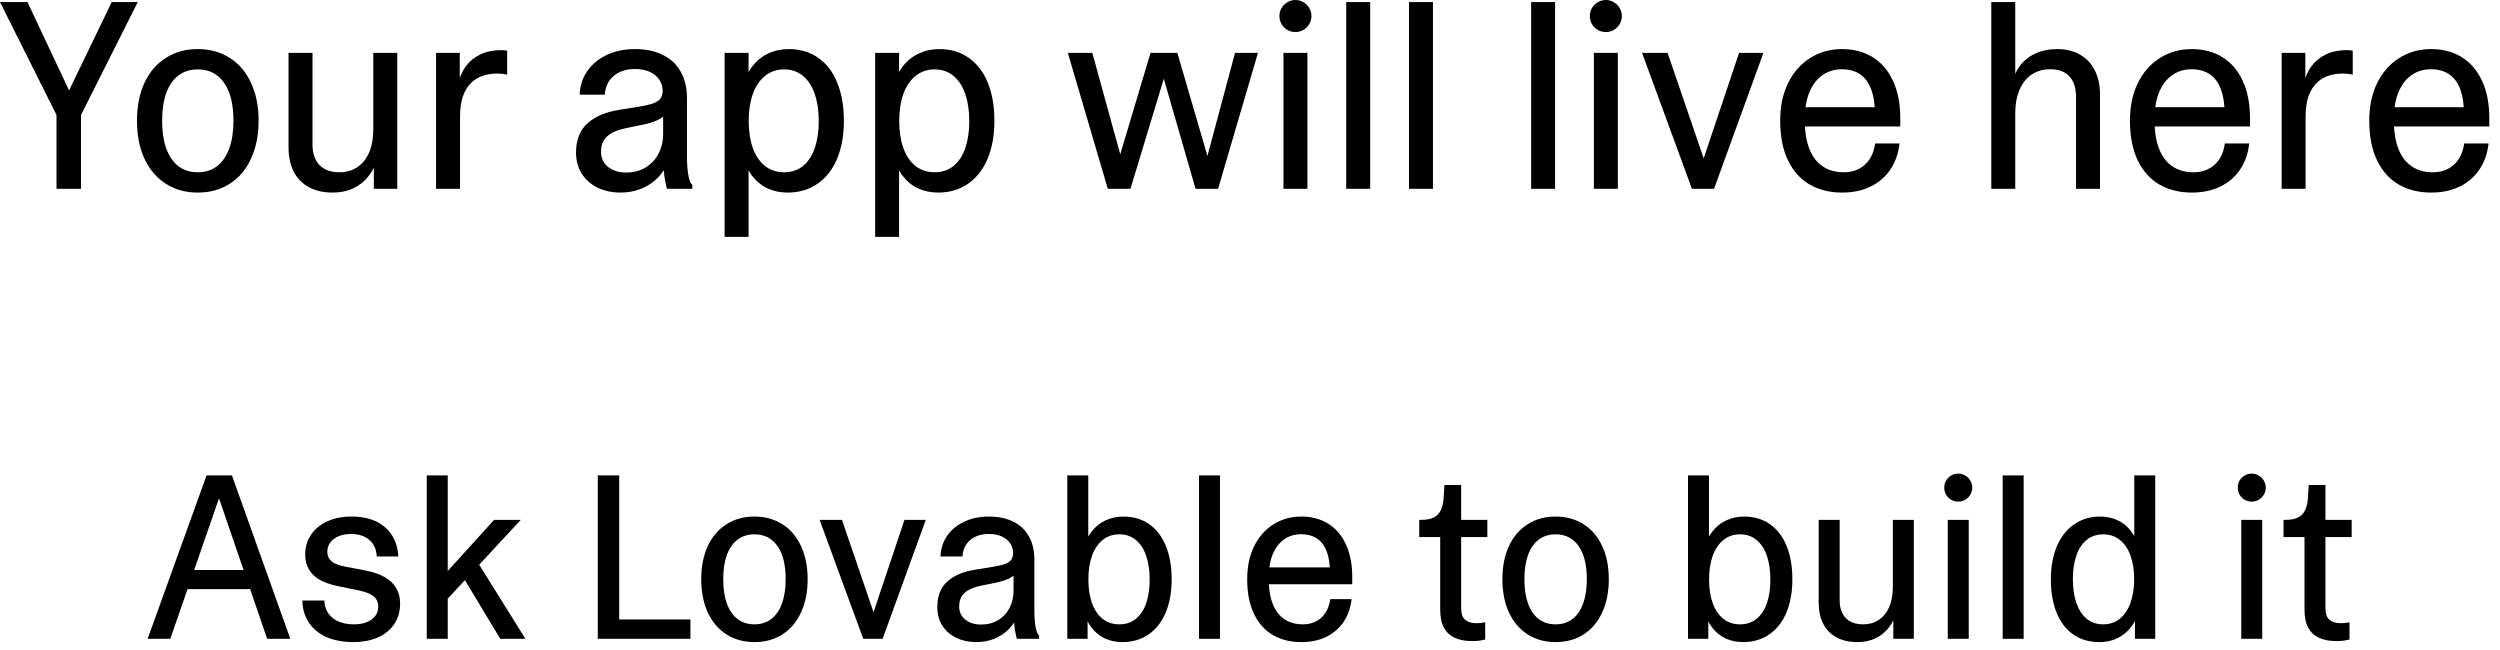
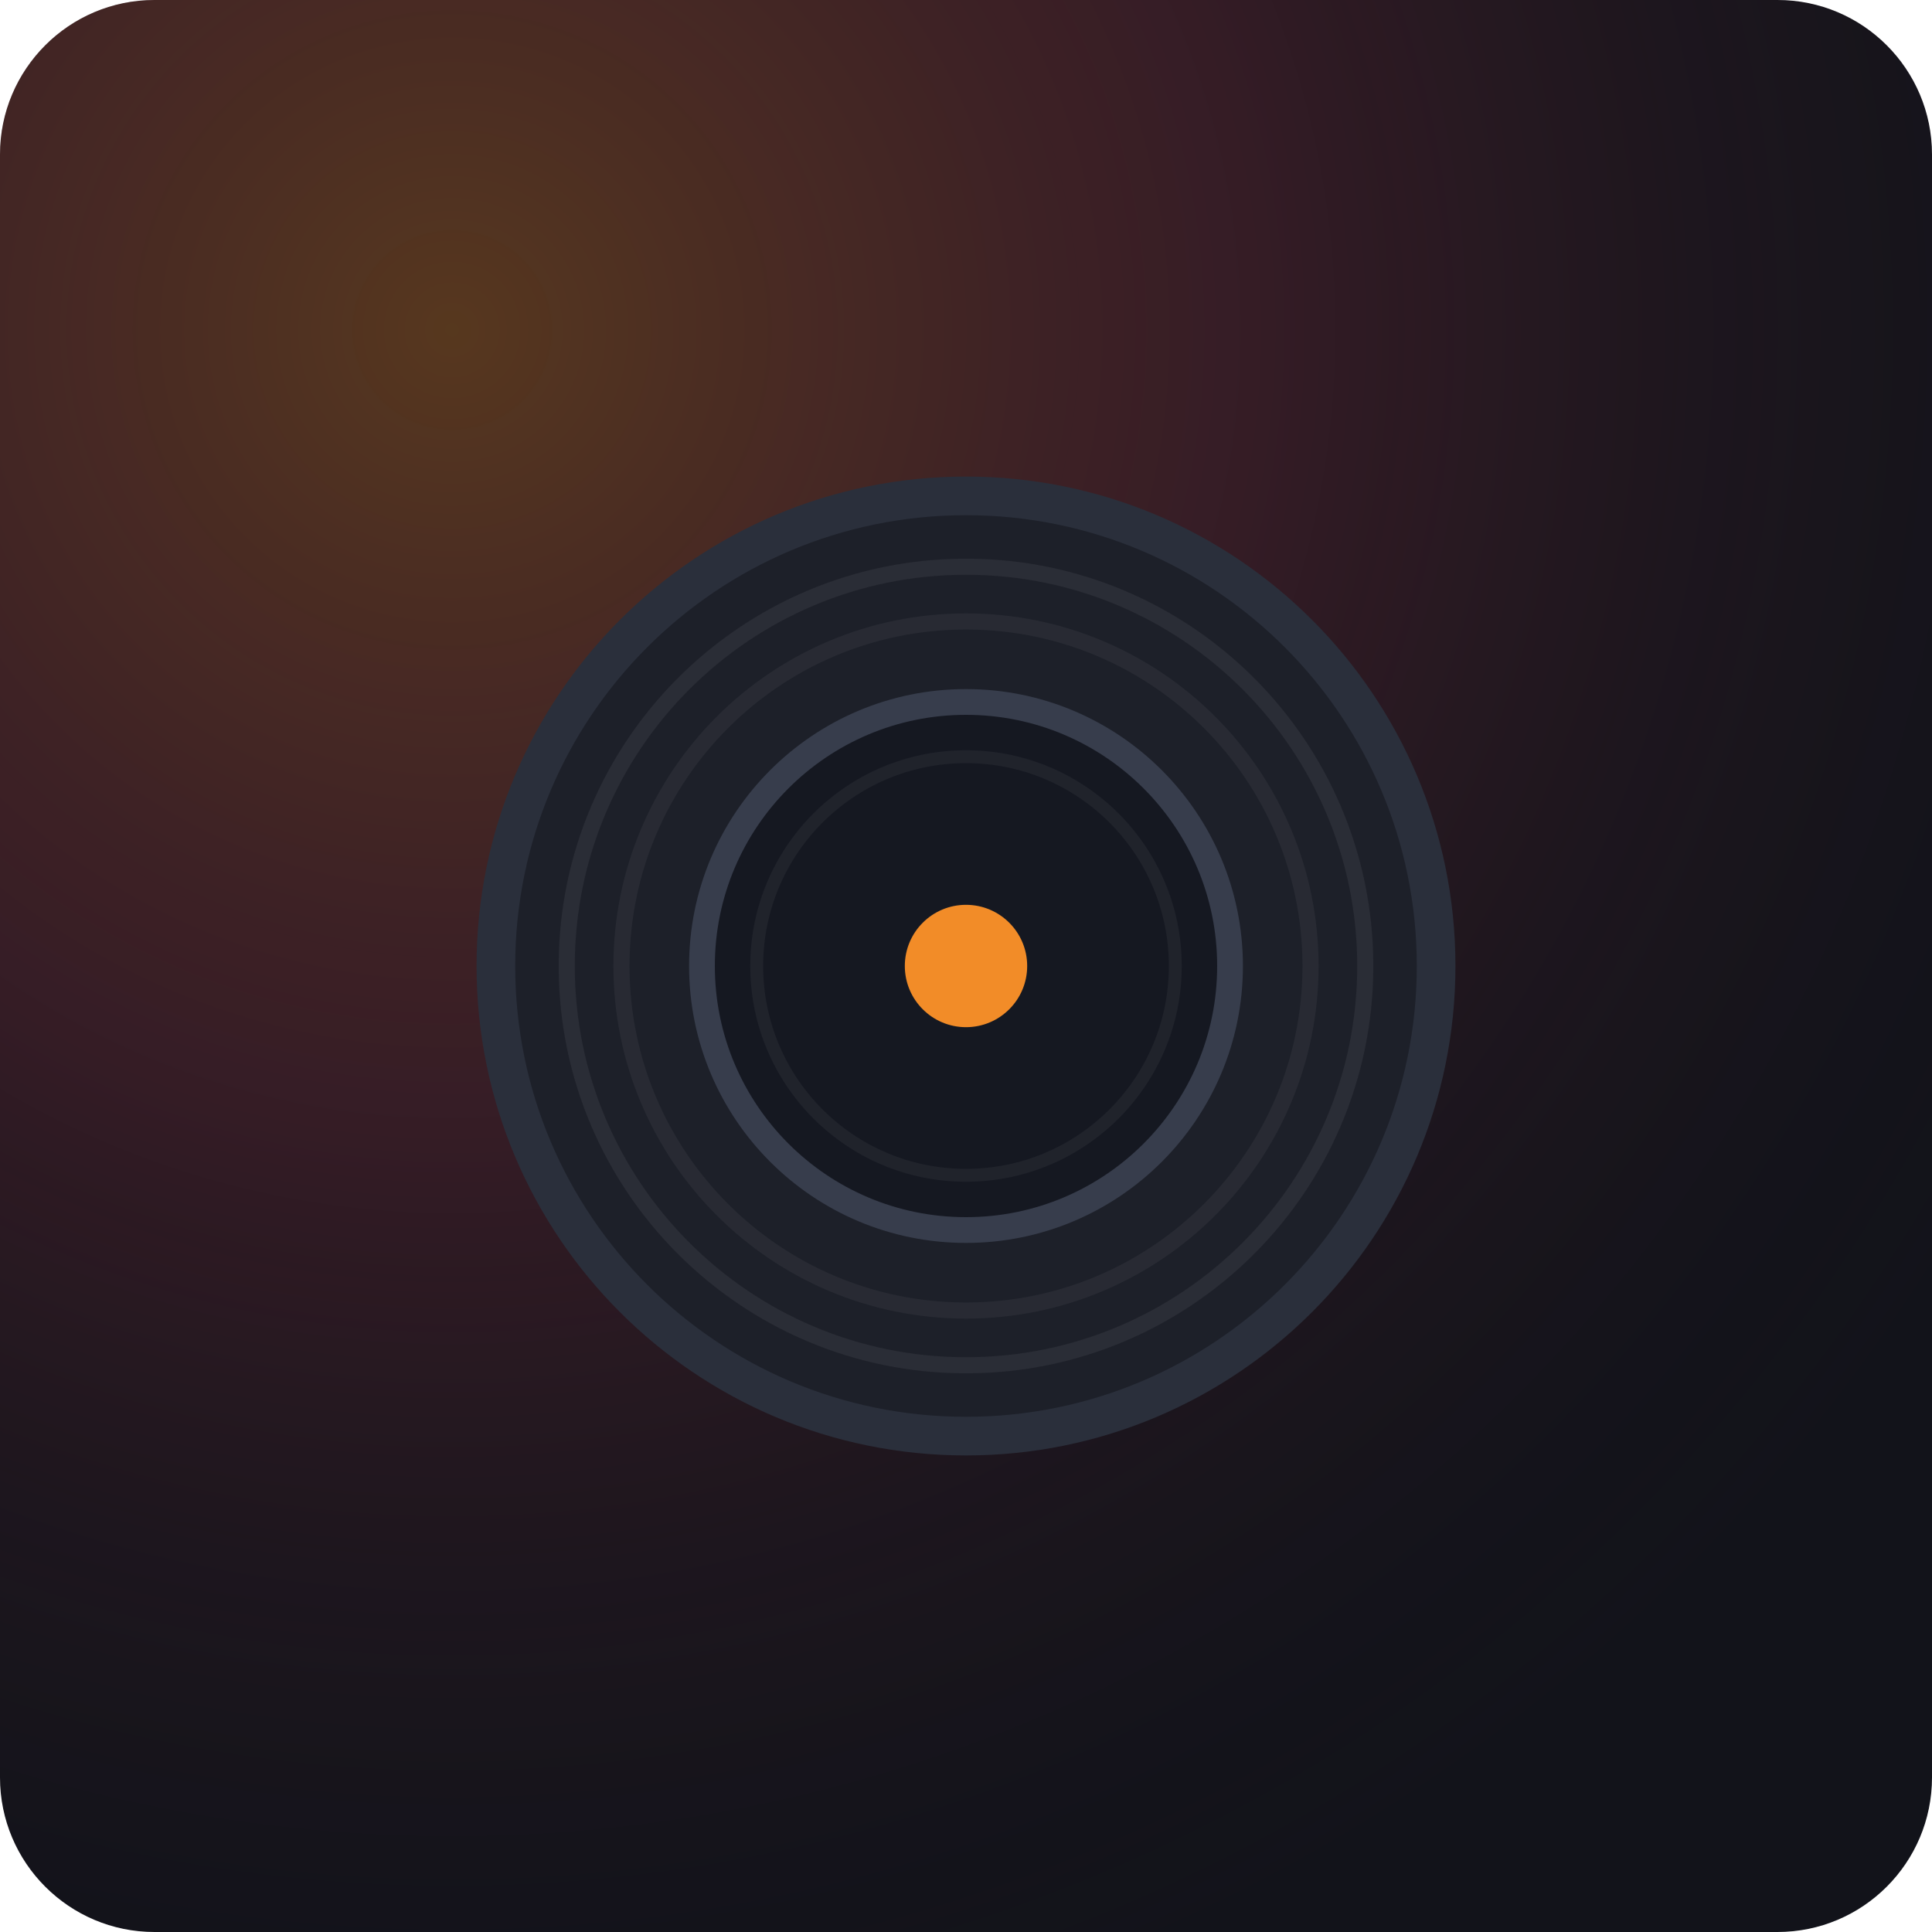
- <svg xmlns="http://www.w3.org/2000/svg" width="150" height="39" viewBox="0 0 150 39" fill="none">
-   <path d="M145.867 11.555C145.143 11.555 144.503 11.398 143.945 11.086C143.388 10.768 142.951 10.287 142.633 9.641C142.315 8.995 142.156 8.193 142.156 7.234C142.156 6.375 142.315 5.622 142.633 4.977C142.956 4.326 143.398 3.826 143.961 3.477C144.523 3.122 145.159 2.945 145.867 2.945C146.565 2.945 147.177 3.107 147.703 3.43C148.229 3.753 148.635 4.227 148.922 4.852C149.214 5.471 149.359 6.221 149.359 7.102C149.359 7.263 149.359 7.424 149.359 7.586H142.891V6.43H148.539L147.836 6.812C147.836 6.219 147.758 5.724 147.602 5.328C147.451 4.932 147.227 4.638 146.93 4.445C146.638 4.253 146.279 4.156 145.852 4.156C145.419 4.156 145.036 4.271 144.703 4.5C144.37 4.729 144.107 5.068 143.914 5.516C143.727 5.964 143.633 6.503 143.633 7.133V7.219C143.633 7.911 143.727 8.49 143.914 8.953C144.102 9.417 144.37 9.763 144.719 9.992C145.068 10.221 145.484 10.336 145.969 10.336C146.474 10.336 146.893 10.188 147.227 9.891C147.565 9.589 147.773 9.161 147.852 8.609H149.312C149.25 9.193 149.073 9.706 148.781 10.148C148.49 10.591 148.094 10.938 147.594 11.188C147.099 11.432 146.523 11.555 145.867 11.555Z" fill="black" />
-   <path d="M136.898 3.172H138.32V5.133L138.211 5.086C138.294 4.669 138.448 4.305 138.672 3.992C138.901 3.68 139.195 3.438 139.555 3.266C139.914 3.094 140.328 3.008 140.797 3.008C140.917 3.008 141.039 3.018 141.164 3.039V4.477C141.065 4.456 140.969 4.44 140.875 4.43C140.781 4.419 140.682 4.414 140.578 4.414C140.099 4.414 139.693 4.51 139.359 4.703C139.026 4.896 138.771 5.185 138.594 5.57C138.422 5.951 138.336 6.424 138.336 6.992V11.328H136.898V3.172Z" fill="black" />
-   <path d="M131.508 11.555C130.784 11.555 130.143 11.398 129.586 11.086C129.029 10.768 128.591 10.287 128.273 9.641C127.956 8.995 127.797 8.193 127.797 7.234C127.797 6.375 127.956 5.622 128.273 4.977C128.596 4.326 129.039 3.826 129.602 3.477C130.164 3.122 130.799 2.945 131.508 2.945C132.206 2.945 132.818 3.107 133.344 3.43C133.87 3.753 134.276 4.227 134.562 4.852C134.854 5.471 135 6.221 135 7.102C135 7.263 135 7.424 135 7.586H128.531V6.43H134.18L133.477 6.812C133.477 6.219 133.398 5.724 133.242 5.328C133.091 4.932 132.867 4.638 132.57 4.445C132.279 4.253 131.919 4.156 131.492 4.156C131.06 4.156 130.677 4.271 130.344 4.5C130.01 4.729 129.747 5.068 129.555 5.516C129.367 5.964 129.273 6.503 129.273 7.133V7.219C129.273 7.911 129.367 8.49 129.555 8.953C129.742 9.417 130.01 9.763 130.359 9.992C130.708 10.221 131.125 10.336 131.609 10.336C132.115 10.336 132.534 10.188 132.867 9.891C133.206 9.589 133.414 9.161 133.492 8.609H134.953C134.891 9.193 134.714 9.706 134.422 10.148C134.13 10.591 133.734 10.938 133.234 11.188C132.74 11.432 132.164 11.555 131.508 11.555Z" fill="black" />
-   <path d="M119.477 0.125H120.914V5.664L120.703 5.055C120.802 4.622 120.971 4.247 121.211 3.93C121.456 3.612 121.766 3.37 122.141 3.203C122.516 3.031 122.943 2.945 123.422 2.945C123.958 2.945 124.419 3.057 124.805 3.281C125.195 3.505 125.492 3.823 125.695 4.234C125.898 4.641 126 5.117 126 5.664V11.328H124.562V5.82C124.562 5.284 124.43 4.872 124.164 4.586C123.904 4.299 123.518 4.156 123.008 4.156C122.596 4.156 122.232 4.258 121.914 4.461C121.602 4.664 121.357 4.969 121.18 5.375C121.003 5.776 120.914 6.263 120.914 6.836V11.328H119.477V0.125Z" fill="black" />
-   <path d="M110.523 11.555C109.799 11.555 109.159 11.398 108.602 11.086C108.044 10.768 107.607 10.287 107.289 9.641C106.971 8.995 106.812 8.193 106.812 7.234C106.812 6.375 106.971 5.622 107.289 4.977C107.612 4.326 108.055 3.826 108.617 3.477C109.18 3.122 109.815 2.945 110.523 2.945C111.221 2.945 111.833 3.107 112.359 3.43C112.885 3.753 113.292 4.227 113.578 4.852C113.87 5.471 114.016 6.221 114.016 7.102C114.016 7.263 114.016 7.424 114.016 7.586H107.547V6.43H113.195L112.492 6.812C112.492 6.219 112.414 5.724 112.258 5.328C112.107 4.932 111.883 4.638 111.586 4.445C111.294 4.253 110.935 4.156 110.508 4.156C110.076 4.156 109.693 4.271 109.359 4.5C109.026 4.729 108.763 5.068 108.57 5.516C108.383 5.964 108.289 6.503 108.289 7.133V7.219C108.289 7.911 108.383 8.49 108.57 8.953C108.758 9.417 109.026 9.763 109.375 9.992C109.724 10.221 110.141 10.336 110.625 10.336C111.13 10.336 111.549 10.188 111.883 9.891C112.221 9.589 112.43 9.161 112.508 8.609H113.969C113.906 9.193 113.729 9.706 113.438 10.148C113.146 10.591 112.75 10.938 112.25 11.188C111.755 11.432 111.18 11.555 110.523 11.555Z" fill="black" />
-   <path d="M98.523 3.172H100.055L102.359 9.906H102.086L104.344 3.172H105.805L102.844 11.328H101.516L98.523 3.172Z" fill="black" />
-   <path d="M95.633 3.172H97.07V11.328H95.633V3.172ZM96.352 1.922C96.18 1.922 96.018 1.88 95.867 1.797C95.721 1.708 95.604 1.591 95.516 1.445C95.432 1.294 95.391 1.133 95.391 0.961C95.391 0.789 95.432 0.63 95.516 0.484C95.604 0.333 95.721 0.216 95.867 0.133C96.018 0.044 96.18 0 96.352 0C96.523 0 96.682 0.044 96.828 0.133C96.979 0.216 97.096 0.333 97.18 0.484C97.268 0.63 97.312 0.789 97.312 0.961C97.312 1.133 97.268 1.294 97.18 1.445C97.096 1.591 96.979 1.708 96.828 1.797C96.682 1.88 96.523 1.922 96.352 1.922Z" fill="black" />
-   <path d="M91.867 0.125H93.305V11.328H91.867V0.125Z" fill="black" />
-   <path d="M84.539 0.125H85.977V11.328H84.539V0.125Z" fill="black" />
-   <path d="M80.773 0.125H82.211V11.328H80.773V0.125Z" fill="black" />
-   <path d="M77.008 3.172H78.445V11.328H77.008V3.172ZM77.727 1.922C77.555 1.922 77.393 1.88 77.242 1.797C77.096 1.708 76.979 1.591 76.891 1.445C76.807 1.294 76.766 1.133 76.766 0.961C76.766 0.789 76.807 0.63 76.891 0.484C76.979 0.333 77.096 0.216 77.242 0.133C77.393 0.044 77.555 0 77.727 0C77.898 0 78.057 0.044 78.203 0.133C78.354 0.216 78.471 0.333 78.555 0.484C78.643 0.63 78.688 0.789 78.688 0.961C78.688 1.133 78.643 1.294 78.555 1.445C78.471 1.591 78.354 1.708 78.203 1.797C78.057 1.88 77.898 1.922 77.727 1.922Z" fill="black" />
-   <path d="M64.07 3.172H65.539L67.508 10.32H66.898L69.031 3.172H70.641L72.727 10.32H72.188L74.102 3.172H75.477L73.086 11.328H71.734L69.508 3.617H70.164L67.828 11.328H66.469L64.07 3.172Z" fill="black" />
-   <path d="M56.289 11.555C55.852 11.555 55.45 11.471 55.086 11.305C54.727 11.138 54.417 10.885 54.156 10.547C53.901 10.208 53.711 9.786 53.586 9.281L53.898 9.602V11.328H52.508V3.172H53.945V4.992L53.602 5.219C53.711 4.745 53.896 4.339 54.156 4C54.417 3.656 54.734 3.396 55.109 3.219C55.49 3.036 55.904 2.945 56.352 2.945C57.044 2.945 57.638 3.122 58.133 3.477C58.633 3.826 59.013 4.326 59.273 4.977C59.534 5.622 59.664 6.38 59.664 7.25C59.664 8.115 59.529 8.872 59.258 9.523C58.987 10.169 58.596 10.669 58.086 11.023C57.575 11.378 56.977 11.555 56.289 11.555ZM56.078 10.336C56.526 10.336 56.906 10.208 57.219 9.953C57.531 9.693 57.766 9.333 57.922 8.875C58.078 8.411 58.156 7.875 58.156 7.266C58.156 6.656 58.078 6.12 57.922 5.656C57.766 5.188 57.531 4.823 57.219 4.562C56.906 4.297 56.526 4.164 56.078 4.164C55.63 4.164 55.245 4.297 54.922 4.562C54.604 4.823 54.362 5.188 54.195 5.656C54.034 6.12 53.953 6.656 53.953 7.266C53.953 7.87 54.034 8.404 54.195 8.867C54.362 9.331 54.604 9.693 54.922 9.953C55.245 10.208 55.63 10.336 56.078 10.336ZM52.508 9.664H53.945V14.211H52.508V9.664Z" fill="black" />
-   <path d="M47.258 11.555C46.82 11.555 46.419 11.471 46.055 11.305C45.695 11.138 45.385 10.885 45.125 10.547C44.87 10.208 44.68 9.786 44.555 9.281L44.867 9.602V11.328H43.477V3.172H44.914V4.992L44.57 5.219C44.68 4.745 44.865 4.339 45.125 4C45.385 3.656 45.703 3.396 46.078 3.219C46.458 3.036 46.872 2.945 47.32 2.945C48.013 2.945 48.607 3.122 49.102 3.477C49.602 3.826 49.982 4.326 50.242 4.977C50.503 5.622 50.633 6.38 50.633 7.25C50.633 8.115 50.497 8.872 50.227 9.523C49.956 10.169 49.565 10.669 49.055 11.023C48.544 11.378 47.945 11.555 47.258 11.555ZM47.047 10.336C47.495 10.336 47.875 10.208 48.188 9.953C48.5 9.693 48.734 9.333 48.891 8.875C49.047 8.411 49.125 7.875 49.125 7.266C49.125 6.656 49.047 6.12 48.891 5.656C48.734 5.188 48.5 4.823 48.188 4.562C47.875 4.297 47.495 4.164 47.047 4.164C46.599 4.164 46.214 4.297 45.891 4.562C45.573 4.823 45.331 5.188 45.164 5.656C45.003 6.12 44.922 6.656 44.922 7.266C44.922 7.87 45.003 8.404 45.164 8.867C45.331 9.331 45.573 9.693 45.891 9.953C46.214 10.208 46.599 10.336 47.047 10.336ZM43.477 9.664H44.914V14.211H43.477V9.664Z" fill="black" />
-   <path d="M37.234 11.555C36.729 11.555 36.273 11.458 35.867 11.266C35.461 11.068 35.141 10.787 34.906 10.422C34.677 10.057 34.562 9.633 34.562 9.148C34.562 8.404 34.786 7.826 35.234 7.414C35.688 6.997 36.32 6.724 37.133 6.594L38.43 6.383C38.763 6.326 39.023 6.263 39.211 6.195C39.398 6.122 39.536 6.029 39.625 5.914C39.714 5.794 39.758 5.635 39.758 5.438C39.758 5.219 39.698 5.01 39.578 4.812C39.458 4.615 39.273 4.453 39.023 4.328C38.773 4.203 38.464 4.141 38.094 4.141C37.573 4.141 37.148 4.279 36.82 4.555C36.497 4.826 36.32 5.201 36.289 5.68H34.781C34.797 5.159 34.945 4.693 35.227 4.281C35.508 3.865 35.896 3.539 36.391 3.305C36.885 3.065 37.453 2.945 38.094 2.945C38.745 2.945 39.305 3.062 39.773 3.297C40.242 3.526 40.599 3.862 40.844 4.305C41.094 4.747 41.219 5.276 41.219 5.891V9.438C41.219 9.818 41.245 10.169 41.297 10.492C41.354 10.81 41.435 11.013 41.539 11.102V11.328H40.016C39.953 11.104 39.901 10.844 39.859 10.547C39.823 10.245 39.805 9.951 39.805 9.664L40.062 9.742C39.938 10.081 39.74 10.388 39.469 10.664C39.198 10.94 38.87 11.159 38.484 11.32C38.099 11.477 37.682 11.555 37.234 11.555ZM37.555 10.352C38.008 10.352 38.404 10.25 38.742 10.047C39.081 9.839 39.339 9.56 39.516 9.211C39.698 8.857 39.789 8.464 39.789 8.031V6.812L39.953 6.836C39.802 7.008 39.609 7.143 39.375 7.242C39.146 7.341 38.836 7.43 38.445 7.508L37.586 7.68C37.06 7.789 36.675 7.956 36.43 8.18C36.185 8.398 36.062 8.706 36.062 9.102C36.062 9.482 36.203 9.786 36.484 10.016C36.771 10.24 37.128 10.352 37.555 10.352Z" fill="black" />
-   <path d="M26.164 3.172H27.586V5.133L27.477 5.086C27.56 4.669 27.713 4.305 27.938 3.992C28.167 3.68 28.461 3.438 28.82 3.266C29.18 3.094 29.594 3.008 30.062 3.008C30.182 3.008 30.305 3.018 30.43 3.039V4.477C30.331 4.456 30.234 4.44 30.141 4.43C30.047 4.419 29.948 4.414 29.844 4.414C29.365 4.414 28.958 4.51 28.625 4.703C28.292 4.896 28.037 5.185 27.859 5.57C27.688 5.951 27.602 6.424 27.602 6.992V11.328H26.164V3.172Z" fill="black" />
-   <path d="M19.969 11.555C19.417 11.555 18.94 11.448 18.539 11.234C18.143 11.021 17.838 10.711 17.625 10.305C17.417 9.898 17.312 9.409 17.312 8.836V3.172H18.75V8.672C18.75 9.198 18.888 9.607 19.164 9.898C19.44 10.19 19.841 10.336 20.367 10.336C20.768 10.336 21.12 10.237 21.422 10.039C21.729 9.841 21.969 9.549 22.141 9.164C22.312 8.773 22.398 8.299 22.398 7.742V3.172H23.836V11.328H22.43V8.836L22.672 9.438C22.552 9.87 22.367 10.245 22.117 10.562C21.872 10.88 21.568 11.125 21.203 11.297C20.838 11.469 20.427 11.555 19.969 11.555Z" fill="black" />
-   <path d="M11.867 11.555C11.138 11.555 10.497 11.378 9.945 11.023C9.393 10.669 8.966 10.167 8.664 9.516C8.367 8.865 8.219 8.107 8.219 7.242C8.219 6.378 8.367 5.622 8.664 4.977C8.966 4.326 9.393 3.826 9.945 3.477C10.497 3.122 11.138 2.945 11.867 2.945C12.596 2.945 13.237 3.122 13.789 3.477C14.341 3.826 14.766 4.326 15.062 4.977C15.365 5.622 15.516 6.378 15.516 7.242C15.516 8.107 15.365 8.865 15.062 9.516C14.766 10.167 14.341 10.669 13.789 11.023C13.237 11.378 12.596 11.555 11.867 11.555ZM11.867 10.336C12.315 10.336 12.698 10.216 13.016 9.977C13.338 9.732 13.583 9.378 13.75 8.914C13.922 8.451 14.008 7.893 14.008 7.242C14.008 6.263 13.82 5.505 13.445 4.969C13.07 4.432 12.544 4.164 11.867 4.164C11.419 4.164 11.034 4.284 10.711 4.523C10.393 4.763 10.148 5.115 9.977 5.578C9.81 6.036 9.727 6.591 9.727 7.242C9.727 7.893 9.81 8.451 9.977 8.914C10.148 9.378 10.393 9.732 10.711 9.977C11.034 10.216 11.419 10.336 11.867 10.336Z" fill="black" />
-   <path d="M3.391 6.18L3.711 7.539L0 0.125H1.648L4.414 6H3.867L6.703 0.125H8.266L4.539 7.539L4.859 6.18V11.328H3.391V6.18Z" fill="black" />
-   <path d="M140.19 38.465C139.789 38.465 139.448 38.403 139.165 38.28C138.882 38.157 138.661 37.957 138.502 37.679C138.347 37.396 138.27 37.029 138.27 36.578V32.224H137.012V31.191H137.135C137.445 31.191 137.693 31.144 137.88 31.048C138.071 30.952 138.215 30.804 138.311 30.604C138.406 30.403 138.463 30.136 138.481 29.804L138.522 29.1H139.527V31.301L139.377 31.191H141.1V32.224H139.527V36.496C139.527 36.82 139.607 37.05 139.767 37.187C139.931 37.323 140.159 37.392 140.45 37.392C140.637 37.392 140.81 37.373 140.97 37.337V38.369C140.828 38.406 140.699 38.431 140.58 38.444C140.462 38.458 140.332 38.465 140.19 38.465Z" fill="black" />
-   <path d="M134.476 31.191H135.733V38.328H134.476V31.191ZM135.104 30.098C134.954 30.098 134.813 30.061 134.681 29.988C134.553 29.911 134.451 29.808 134.373 29.681C134.3 29.549 134.264 29.407 134.264 29.257C134.264 29.106 134.3 28.967 134.373 28.84C134.451 28.708 134.553 28.605 134.681 28.532C134.813 28.455 134.954 28.416 135.104 28.416C135.255 28.416 135.394 28.455 135.521 28.532C135.654 28.605 135.756 28.708 135.829 28.84C135.907 28.967 135.945 29.106 135.945 29.257C135.945 29.407 135.907 29.549 135.829 29.681C135.756 29.808 135.654 29.911 135.521 29.988C135.394 30.061 135.255 30.098 135.104 30.098Z" fill="black" />
-   <path d="M128.057 28.525H129.314V31.191H128.057V28.525ZM125.965 38.526C125.354 38.526 124.83 38.374 124.393 38.068C123.955 37.758 123.622 37.323 123.395 36.763C123.167 36.198 123.053 35.535 123.053 34.773C123.053 34.017 123.171 33.354 123.408 32.784C123.65 32.215 123.994 31.775 124.44 31.465C124.887 31.15 125.409 30.993 126.006 30.993C126.389 30.993 126.737 31.066 127.052 31.212C127.371 31.358 127.642 31.579 127.865 31.875C128.093 32.171 128.262 32.54 128.371 32.982L128.057 32.702V31.191H129.314V38.328H128.098V36.735L128.357 36.537C128.212 37.161 127.924 37.649 127.496 38C127.068 38.351 126.557 38.526 125.965 38.526ZM126.19 37.46C126.582 37.46 126.917 37.346 127.195 37.118C127.478 36.886 127.69 36.567 127.831 36.161C127.977 35.751 128.05 35.279 128.05 34.746C128.05 34.217 127.977 33.75 127.831 33.345C127.69 32.939 127.478 32.625 127.195 32.401C126.917 32.173 126.582 32.06 126.19 32.06C125.799 32.06 125.466 32.173 125.192 32.401C124.919 32.625 124.714 32.939 124.577 33.345C124.44 33.746 124.372 34.213 124.372 34.746C124.372 35.279 124.44 35.751 124.577 36.161C124.714 36.567 124.919 36.886 125.192 37.118C125.466 37.346 125.799 37.46 126.19 37.46Z" fill="black" />
-   <path d="M120.161 28.525H121.419V38.328H120.161V28.525Z" fill="black" />
-   <path d="M116.866 31.191H118.124V38.328H116.866V31.191ZM117.495 30.098C117.345 30.098 117.203 30.061 117.071 29.988C116.944 29.911 116.841 29.808 116.764 29.681C116.691 29.549 116.654 29.407 116.654 29.257C116.654 29.106 116.691 28.967 116.764 28.84C116.841 28.708 116.944 28.605 117.071 28.532C117.203 28.455 117.345 28.416 117.495 28.416C117.646 28.416 117.785 28.455 117.912 28.532C118.044 28.605 118.147 28.708 118.22 28.84C118.297 28.967 118.336 29.106 118.336 29.257C118.336 29.407 118.297 29.549 118.22 29.681C118.147 29.808 118.044 29.911 117.912 29.988C117.785 30.061 117.646 30.098 117.495 30.098Z" fill="black" />
-   <path d="M111.445 38.526C110.962 38.526 110.545 38.433 110.194 38.246C109.848 38.059 109.581 37.788 109.395 37.433C109.212 37.077 109.121 36.649 109.121 36.148V31.191H110.379V36.004C110.379 36.464 110.5 36.822 110.741 37.077C110.983 37.332 111.334 37.46 111.794 37.46C112.145 37.46 112.452 37.373 112.717 37.2C112.986 37.027 113.195 36.772 113.346 36.435C113.496 36.093 113.571 35.678 113.571 35.19V31.191H114.829V38.328H113.599V36.148L113.811 36.674C113.706 37.052 113.544 37.38 113.325 37.658C113.111 37.936 112.844 38.15 112.525 38.301C112.206 38.451 111.846 38.526 111.445 38.526Z" fill="black" />
-   <path d="M104.589 38.526C104.206 38.526 103.855 38.453 103.536 38.308C103.222 38.162 102.951 37.941 102.723 37.645C102.499 37.348 102.333 36.979 102.224 36.537L102.497 36.817V38.328H101.28V31.191H102.538V32.784L102.237 32.982C102.333 32.568 102.495 32.212 102.723 31.916C102.951 31.615 103.229 31.387 103.557 31.232C103.889 31.073 104.252 30.993 104.644 30.993C105.25 30.993 105.769 31.148 106.202 31.458C106.64 31.763 106.972 32.201 107.2 32.77C107.428 33.336 107.542 33.999 107.542 34.76C107.542 35.516 107.424 36.179 107.187 36.749C106.95 37.314 106.608 37.752 106.161 38.062C105.715 38.371 105.19 38.526 104.589 38.526ZM104.404 37.46C104.796 37.46 105.129 37.348 105.402 37.125C105.676 36.897 105.881 36.583 106.018 36.182C106.154 35.776 106.223 35.307 106.223 34.773C106.223 34.24 106.154 33.771 106.018 33.365C105.881 32.955 105.676 32.636 105.402 32.408C105.129 32.176 104.796 32.06 104.404 32.06C104.012 32.06 103.675 32.176 103.393 32.408C103.115 32.636 102.903 32.955 102.757 33.365C102.616 33.771 102.545 34.24 102.545 34.773C102.545 35.302 102.616 35.769 102.757 36.175C102.903 36.58 103.115 36.897 103.393 37.125C103.675 37.348 104.012 37.46 104.404 37.46ZM101.28 28.525H102.538V31.191H101.28V28.525Z" fill="black" />
-   <path d="M93.337 38.526C92.699 38.526 92.138 38.371 91.655 38.062C91.172 37.752 90.799 37.312 90.534 36.742C90.274 36.172 90.144 35.509 90.144 34.753C90.144 33.996 90.274 33.336 90.534 32.77C90.799 32.201 91.172 31.763 91.655 31.458C92.138 31.148 92.699 30.993 93.337 30.993C93.975 30.993 94.535 31.148 95.019 31.458C95.502 31.763 95.873 32.201 96.133 32.77C96.397 33.336 96.529 33.996 96.529 34.753C96.529 35.509 96.397 36.172 96.133 36.742C95.873 37.312 95.502 37.752 95.019 38.062C94.535 38.371 93.975 38.526 93.337 38.526ZM93.337 37.46C93.729 37.46 94.064 37.355 94.342 37.145C94.624 36.931 94.838 36.621 94.984 36.216C95.135 35.81 95.21 35.323 95.21 34.753C95.21 33.896 95.046 33.233 94.718 32.764C94.39 32.294 93.929 32.06 93.337 32.06C92.945 32.06 92.608 32.164 92.325 32.374C92.047 32.584 91.833 32.891 91.683 33.297C91.537 33.698 91.464 34.183 91.464 34.753C91.464 35.323 91.537 35.81 91.683 36.216C91.833 36.621 92.047 36.931 92.325 37.145C92.608 37.355 92.945 37.46 93.337 37.46Z" fill="black" />
-   <path d="M88.333 38.465C87.932 38.465 87.59 38.403 87.308 38.28C87.025 38.157 86.804 37.957 86.644 37.679C86.49 37.396 86.412 37.029 86.412 36.578V32.224H85.154V31.191H85.277C85.587 31.191 85.836 31.144 86.022 31.048C86.214 30.952 86.357 30.804 86.453 30.604C86.549 30.403 86.606 30.136 86.624 29.804L86.665 29.1H87.67V31.301L87.519 31.191H89.242V32.224H87.67V36.496C87.67 36.82 87.75 37.05 87.909 37.187C88.073 37.323 88.301 37.392 88.593 37.392C88.78 37.392 88.953 37.373 89.112 37.337V38.369C88.971 38.406 88.841 38.431 88.723 38.444C88.604 38.458 88.474 38.465 88.333 38.465Z" fill="black" />
-   <path d="M78.079 38.526C77.446 38.526 76.885 38.39 76.397 38.116C75.91 37.838 75.527 37.417 75.249 36.852C74.971 36.286 74.832 35.585 74.832 34.746C74.832 33.994 74.971 33.336 75.249 32.77C75.532 32.201 75.919 31.763 76.411 31.458C76.903 31.148 77.459 30.993 78.079 30.993C78.69 30.993 79.225 31.134 79.686 31.417C80.146 31.7 80.501 32.114 80.752 32.661C81.007 33.203 81.135 33.86 81.135 34.63C81.135 34.771 81.135 34.912 81.135 35.054H75.475V34.042H80.417L79.802 34.377C79.802 33.857 79.733 33.425 79.597 33.078C79.465 32.732 79.269 32.474 79.009 32.306C78.754 32.137 78.439 32.053 78.065 32.053C77.687 32.053 77.352 32.153 77.061 32.353C76.769 32.554 76.539 32.85 76.37 33.242C76.206 33.634 76.124 34.106 76.124 34.657V34.732C76.124 35.339 76.206 35.844 76.37 36.25C76.534 36.656 76.769 36.959 77.074 37.159C77.38 37.36 77.744 37.46 78.168 37.46C78.61 37.46 78.977 37.33 79.269 37.07C79.565 36.806 79.747 36.432 79.815 35.949H81.094C81.039 36.46 80.884 36.908 80.629 37.296C80.374 37.683 80.027 37.986 79.59 38.205C79.157 38.419 78.653 38.526 78.079 38.526Z" fill="black" />
-   <path d="M71.94 28.525H73.198V38.328H71.94V28.525Z" fill="black" />
-   <path d="M67.347 38.526C66.964 38.526 66.613 38.453 66.294 38.308C65.98 38.162 65.708 37.941 65.481 37.645C65.257 37.348 65.091 36.979 64.981 36.537L65.255 36.817V38.328H64.038V31.191H65.296V32.784L64.995 32.982C65.091 32.568 65.253 32.212 65.481 31.916C65.708 31.615 65.986 31.387 66.314 31.232C66.647 31.073 67.009 30.993 67.401 30.993C68.007 30.993 68.527 31.148 68.96 31.458C69.397 31.763 69.73 32.201 69.958 32.77C70.186 33.336 70.3 33.999 70.3 34.76C70.3 35.516 70.181 36.179 69.944 36.749C69.707 37.314 69.366 37.752 68.919 38.062C68.472 38.371 67.948 38.526 67.347 38.526ZM67.162 37.46C67.554 37.46 67.887 37.348 68.16 37.125C68.434 36.897 68.639 36.583 68.775 36.182C68.912 35.776 68.981 35.307 68.981 34.773C68.981 34.24 68.912 33.771 68.775 33.365C68.639 32.955 68.434 32.636 68.16 32.408C67.887 32.176 67.554 32.06 67.162 32.06C66.77 32.06 66.433 32.176 66.15 32.408C65.872 32.636 65.66 32.955 65.515 33.365C65.373 33.771 65.303 34.24 65.303 34.773C65.303 35.302 65.373 35.769 65.515 36.175C65.66 36.58 65.872 36.897 66.15 37.125C66.433 37.348 66.77 37.46 67.162 37.46ZM64.038 28.525H65.296V31.191H64.038V28.525Z" fill="black" />
-   <path d="M58.576 38.526C58.134 38.526 57.735 38.442 57.38 38.273C57.024 38.1 56.744 37.854 56.539 37.535C56.339 37.216 56.238 36.845 56.238 36.421C56.238 35.769 56.434 35.263 56.826 34.903C57.223 34.539 57.776 34.3 58.487 34.185L59.622 34.001C59.914 33.951 60.142 33.896 60.306 33.837C60.47 33.773 60.59 33.691 60.668 33.591C60.745 33.486 60.784 33.347 60.784 33.174C60.784 32.982 60.732 32.8 60.627 32.627C60.522 32.454 60.36 32.312 60.142 32.203C59.923 32.094 59.652 32.039 59.328 32.039C58.872 32.039 58.501 32.16 58.214 32.401C57.931 32.638 57.776 32.967 57.749 33.386H56.43C56.443 32.93 56.573 32.522 56.819 32.162C57.065 31.797 57.405 31.513 57.838 31.308C58.271 31.098 58.768 30.993 59.328 30.993C59.898 30.993 60.388 31.096 60.798 31.301C61.208 31.501 61.52 31.795 61.734 32.183C61.953 32.57 62.062 33.033 62.062 33.57V36.674C62.062 37.007 62.085 37.314 62.131 37.597C62.181 37.875 62.252 38.052 62.343 38.13V38.328H61.01C60.955 38.132 60.91 37.904 60.873 37.645C60.841 37.38 60.825 37.123 60.825 36.872L61.051 36.94C60.941 37.237 60.768 37.505 60.531 37.747C60.294 37.989 60.007 38.18 59.67 38.321C59.333 38.458 58.968 38.526 58.576 38.526ZM58.856 37.474C59.253 37.474 59.599 37.385 59.895 37.207C60.192 37.025 60.417 36.781 60.572 36.476C60.732 36.166 60.812 35.822 60.812 35.443V34.377L60.955 34.398C60.823 34.548 60.654 34.666 60.449 34.753C60.249 34.84 59.977 34.917 59.636 34.985L58.884 35.136C58.423 35.231 58.086 35.377 57.872 35.573C57.658 35.765 57.551 36.033 57.551 36.38C57.551 36.713 57.674 36.979 57.92 37.18C58.171 37.376 58.483 37.474 58.856 37.474Z" fill="black" />
-   <path d="M49.177 31.191H50.517L52.533 37.084H52.294L54.27 31.191H55.548L52.957 38.328H51.795L49.177 31.191Z" fill="black" />
-   <path d="M45.267 38.526C44.629 38.526 44.068 38.371 43.585 38.062C43.102 37.752 42.728 37.312 42.464 36.742C42.204 36.172 42.074 35.509 42.074 34.753C42.074 33.996 42.204 33.336 42.464 32.77C42.728 32.201 43.102 31.763 43.585 31.458C44.068 31.148 44.629 30.993 45.267 30.993C45.905 30.993 46.465 31.148 46.948 31.458C47.431 31.763 47.803 32.201 48.062 32.77C48.327 33.336 48.459 33.996 48.459 34.753C48.459 35.509 48.327 36.172 48.062 36.742C47.803 37.312 47.431 37.752 46.948 38.062C46.465 38.371 45.905 38.526 45.267 38.526ZM45.267 37.46C45.658 37.46 45.993 37.355 46.272 37.145C46.554 36.931 46.768 36.621 46.914 36.216C47.065 35.81 47.14 35.323 47.14 34.753C47.14 33.896 46.976 33.233 46.648 32.764C46.319 32.294 45.859 32.06 45.267 32.06C44.875 32.06 44.537 32.164 44.255 32.374C43.977 32.584 43.763 32.891 43.612 33.297C43.467 33.698 43.394 34.183 43.394 34.753C43.394 35.323 43.467 35.81 43.612 36.216C43.763 36.621 43.977 36.931 44.255 37.145C44.537 37.355 44.875 37.46 45.267 37.46Z" fill="black" />
-   <path d="M35.867 28.525H37.152V37.556L36.934 37.166H41.425V38.328H35.867V28.525Z" fill="black" />
-   <path d="M25.606 28.525H26.864V34.63H26.529L29.646 31.191H31.246L26.331 36.496L26.864 35.402V38.328H25.606V28.525ZM27.705 34.493L28.389 33.304L31.526 38.328H30.016L27.705 34.493Z" fill="black" />
-   <path d="M21.211 38.526C20.591 38.526 20.051 38.426 19.591 38.226C19.135 38.02 18.782 37.731 18.531 37.357C18.281 36.984 18.151 36.542 18.142 36.031H19.461C19.479 36.487 19.65 36.84 19.974 37.091C20.297 37.337 20.719 37.46 21.238 37.46C21.676 37.46 22.027 37.364 22.291 37.173C22.56 36.981 22.694 36.722 22.694 36.394C22.694 36.129 22.599 35.922 22.407 35.772C22.22 35.621 21.915 35.503 21.491 35.416L20.315 35.177C19.627 35.04 19.121 34.815 18.798 34.5C18.474 34.181 18.312 33.769 18.312 33.263C18.312 32.834 18.424 32.449 18.648 32.107C18.871 31.761 19.192 31.49 19.611 31.294C20.031 31.093 20.525 30.993 21.095 30.993C21.678 30.993 22.177 31.096 22.592 31.301C23.006 31.506 23.323 31.791 23.542 32.155C23.761 32.515 23.879 32.925 23.898 33.386H22.605C22.587 32.967 22.439 32.638 22.161 32.401C21.888 32.16 21.523 32.039 21.067 32.039C20.78 32.039 20.53 32.085 20.315 32.176C20.101 32.262 19.935 32.388 19.816 32.552C19.698 32.711 19.639 32.896 19.639 33.105C19.639 33.342 19.721 33.532 19.885 33.673C20.049 33.814 20.309 33.919 20.664 33.987L21.977 34.24C22.414 34.327 22.783 34.457 23.084 34.63C23.385 34.798 23.613 35.015 23.768 35.279C23.927 35.544 24.007 35.851 24.007 36.202C24.007 36.694 23.884 37.116 23.638 37.467C23.396 37.818 23.064 38.082 22.64 38.26C22.216 38.438 21.74 38.526 21.211 38.526Z" fill="black" />
-   <path d="M12.393 28.525H13.917L17.417 38.328H16.029L13.021 29.551H13.261L10.219 38.328H8.858L12.393 28.525ZM10.82 34.199H15.599V35.348H10.82V34.199Z" fill="black" />
+ <svg xmlns="http://www.w3.org/2000/svg" width="1200" height="1200" viewBox="0 0 1200 1200" fill="none">
+   <rect width="1200" height="1200" rx="96" fill="#12131A" />
+   <rect width="1200" height="1200" rx="96" fill="url(#paint0_radial)" fill-opacity="0.9" />
+   <circle cx="600" cy="600" r="292" fill="#1D2029" stroke="#2A2F3B" stroke-width="24" />
+   <circle cx="600" cy="600" r="164" fill="#151821" stroke="#373D4C" stroke-width="16" />
+   <circle cx="600" cy="600" r="38" fill="#F28C28" />
+   <circle cx="600" cy="600" r="248" stroke="rgba(255,255,255,0.06)" stroke-width="10" />
+   <circle cx="600" cy="600" r="214" stroke="rgba(255,255,255,0.05)" stroke-width="10" />
+   <circle cx="600" cy="600" r="130" stroke="rgba(255,255,255,0.05)" stroke-width="8" />
+   <defs>
+     <radialGradient id="paint0_radial" cx="0" cy="0" r="1" gradientUnits="userSpaceOnUse" gradientTransform="translate(283 198) rotate(47.1423) scale(1149.54)">
+       <stop stop-color="#F28C28" stop-opacity="0.34" />
+       <stop offset="0.44" stop-color="#E84A5F" stop-opacity="0.18" />
+       <stop offset="1" stop-color="#12131A" stop-opacity="0" />
+     </radialGradient>
+   </defs>
</svg>
